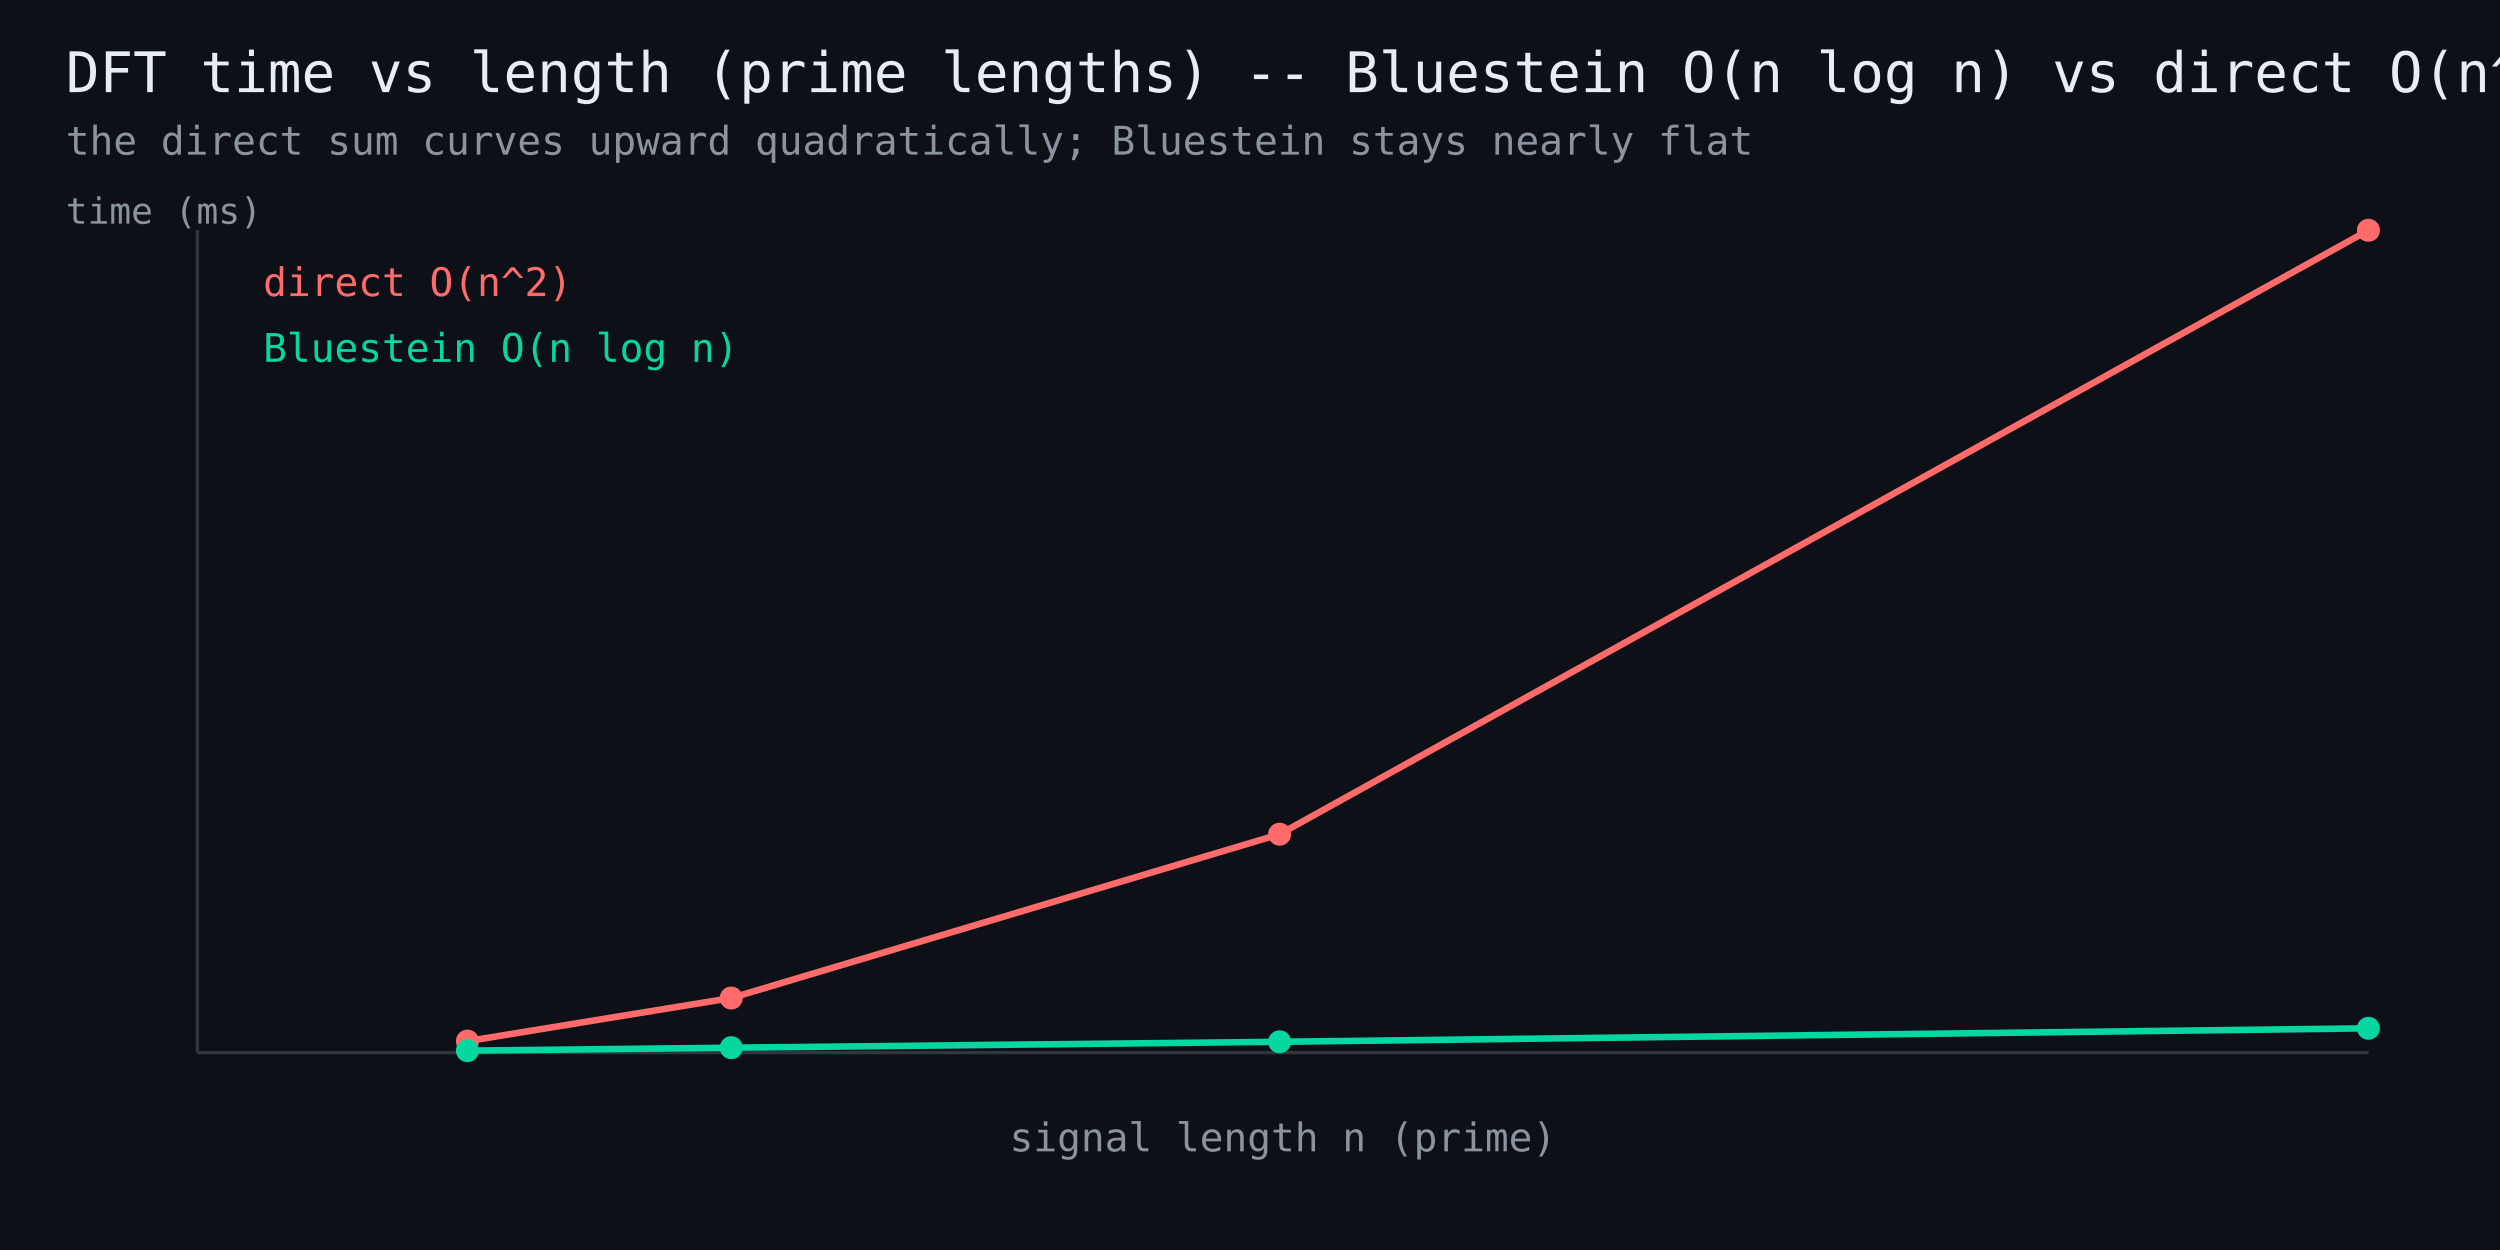
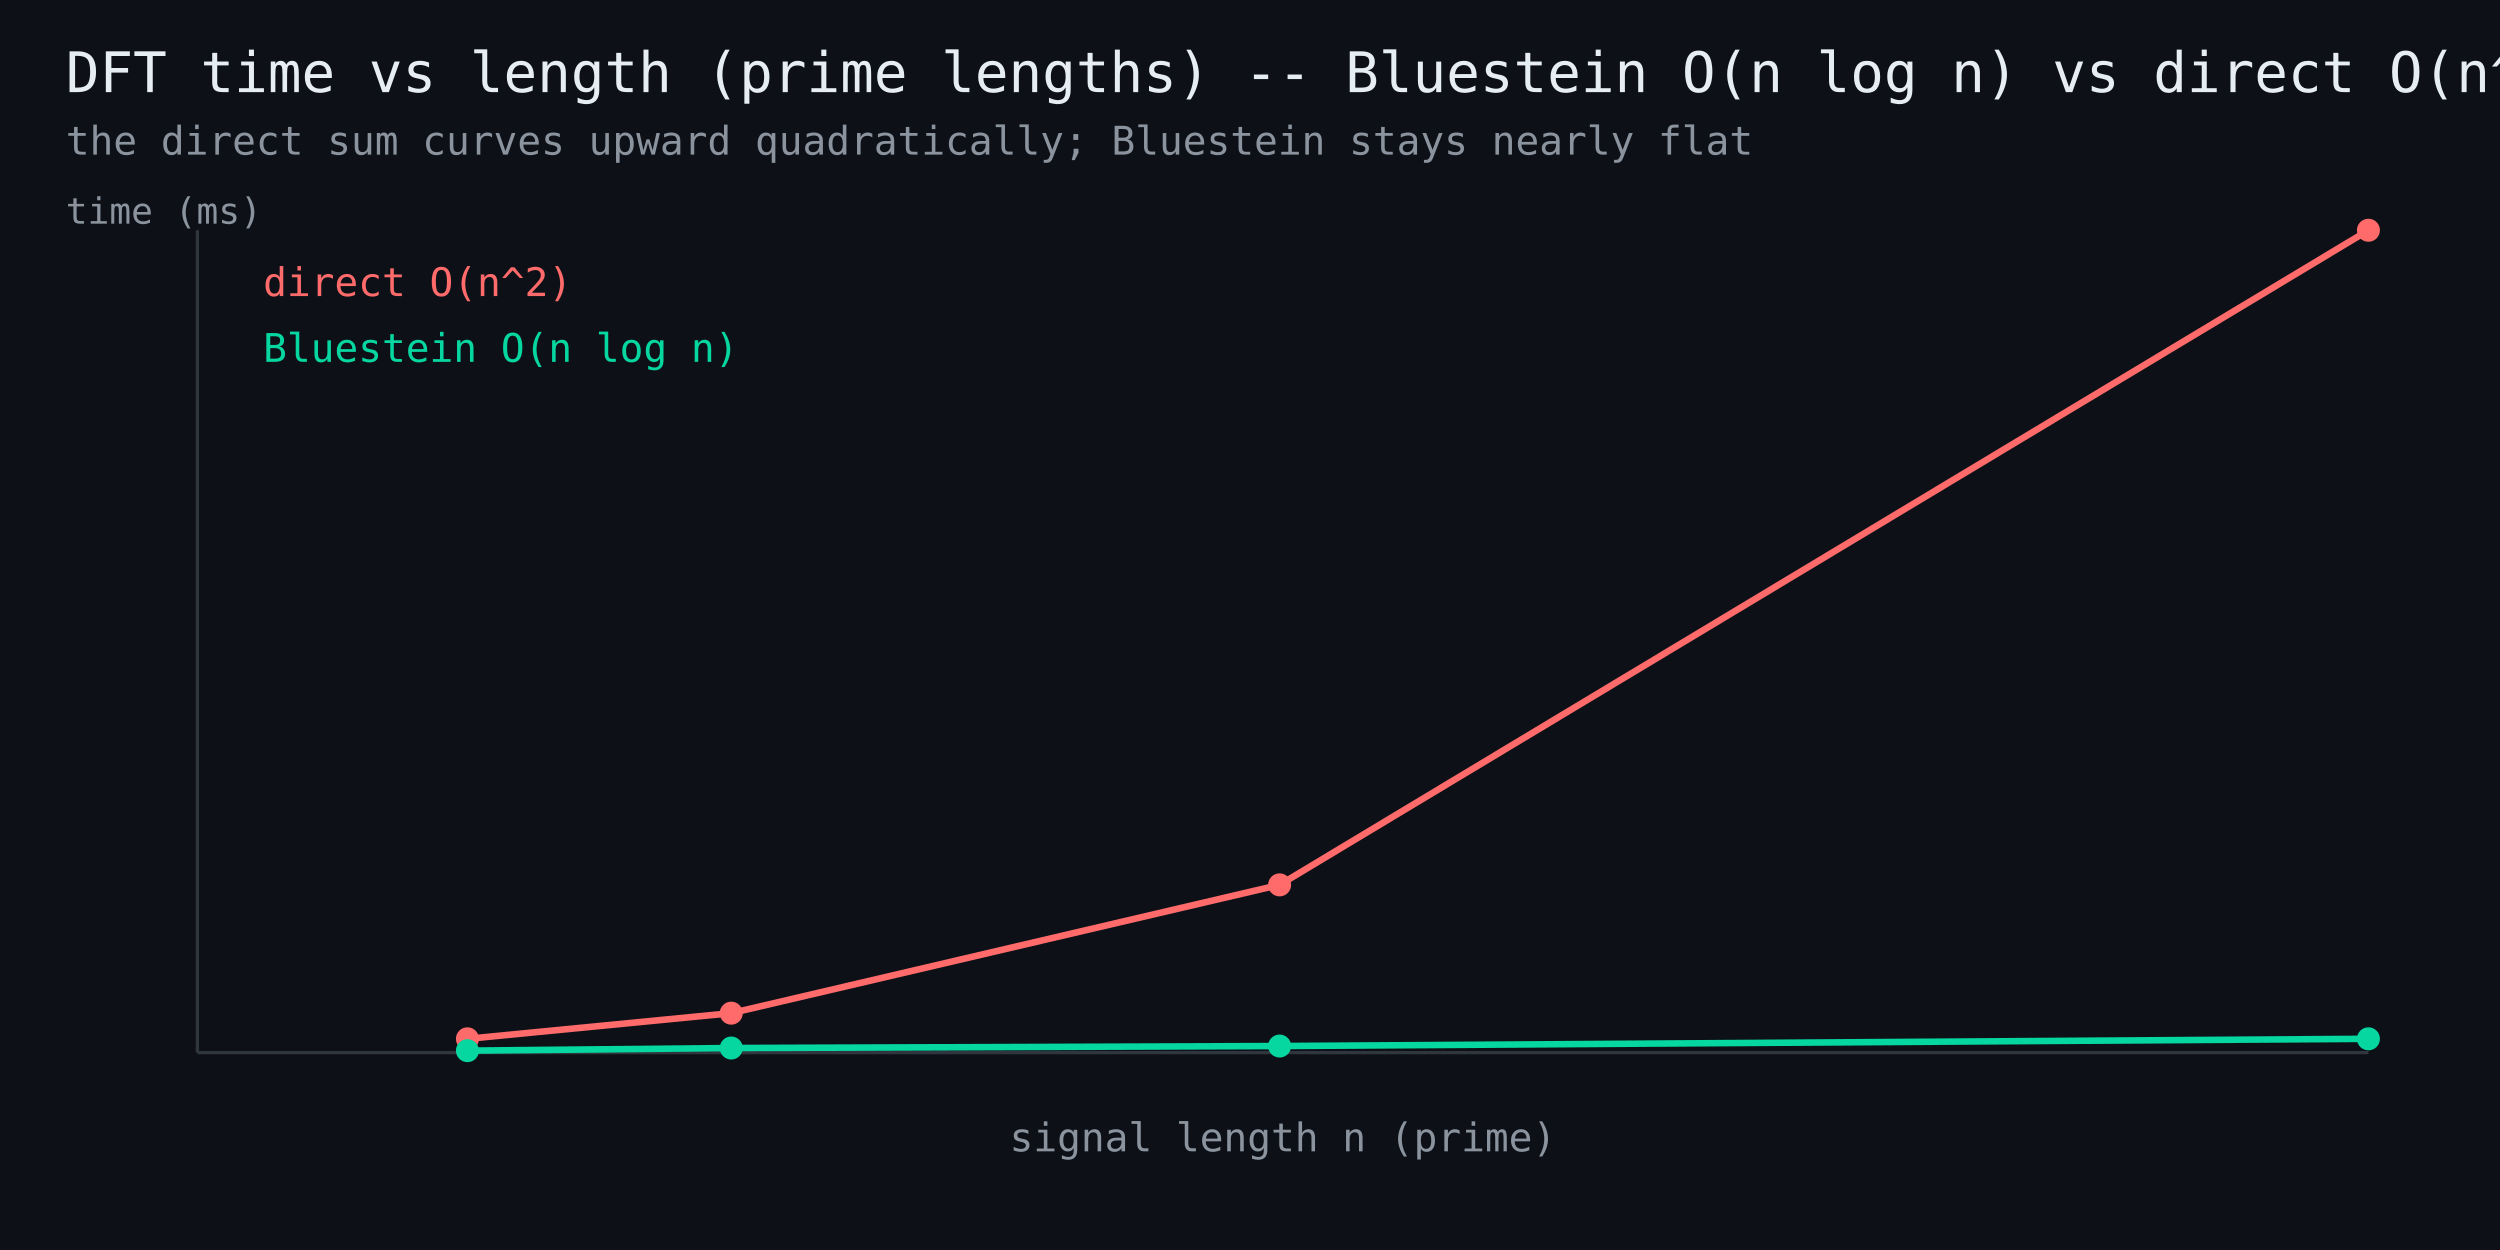
<svg xmlns="http://www.w3.org/2000/svg" width="760" height="380" viewBox="0 0 760 380" font-family="monospace">
  <rect width="760" height="380" fill="#0d1117" />
  <text x="20" y="28" fill="#e6edf3" font-size="17">DFT time vs length (prime lengths) -- Bluestein O(n log n) vs direct O(n^2)</text>
  <text x="20" y="47" fill="#8b949e" font-size="12">the direct sum curves upward quadratically; Bluestein stays nearly flat</text>
  <line x1="60" y1="320" x2="720" y2="320" stroke="#30363d" stroke-width="1" />
  <line x1="60" y1="320" x2="60" y2="70" stroke="#30363d" stroke-width="1" />
-   <polyline points="142.1,316.5 222.3,303.4 389.0,253.6 720.0,70.0" fill="none" stroke="#ff6b6b" stroke-width="2" />
-   <circle cx="142.1" cy="316.5" r="3.5" fill="#ff6b6b" />
-   <circle cx="222.3" cy="303.4" r="3.5" fill="#ff6b6b" />
-   <circle cx="389.0" cy="253.6" r="3.5" fill="#ff6b6b" />
+   <polyline points="142.1,315.8 222.3,308.0 389.0,269.0 720.0,70.0" fill="none" stroke="#ff6b6b" stroke-width="2" />
+   <circle cx="142.1" cy="315.8" r="3.5" fill="#ff6b6b" />
+   <circle cx="222.3" cy="308.0" r="3.5" fill="#ff6b6b" />
+   <circle cx="389.0" cy="269.0" r="3.5" fill="#ff6b6b" />
  <circle cx="720.0" cy="70.0" r="3.5" fill="#ff6b6b" />
  <text x="80" y="90" fill="#ff6b6b" font-size="12">direct O(n^2)</text>
-   <polyline points="142.1,319.4 222.3,318.5 389.0,316.7 720.0,312.6" fill="none" stroke="#06d6a0" stroke-width="2" />
+   <polyline points="142.1,319.4 222.3,318.6 389.0,318.0 720.0,315.8" fill="none" stroke="#06d6a0" stroke-width="2" />
  <circle cx="142.1" cy="319.4" r="3.5" fill="#06d6a0" />
-   <circle cx="222.3" cy="318.5" r="3.5" fill="#06d6a0" />
-   <circle cx="389.0" cy="316.7" r="3.5" fill="#06d6a0" />
-   <circle cx="720.0" cy="312.6" r="3.5" fill="#06d6a0" />
+   <circle cx="222.3" cy="318.6" r="3.5" fill="#06d6a0" />
+   <circle cx="389.0" cy="318.0" r="3.5" fill="#06d6a0" />
+   <circle cx="720.0" cy="315.8" r="3.5" fill="#06d6a0" />
  <text x="80" y="110" fill="#06d6a0" font-size="12">Bluestein O(n log n)</text>
  <text x="390" y="350" fill="#8b949e" font-size="12" text-anchor="middle">signal length n (prime)</text>
  <text x="20" y="68" fill="#8b949e" font-size="11">time (ms)</text>
</svg>
